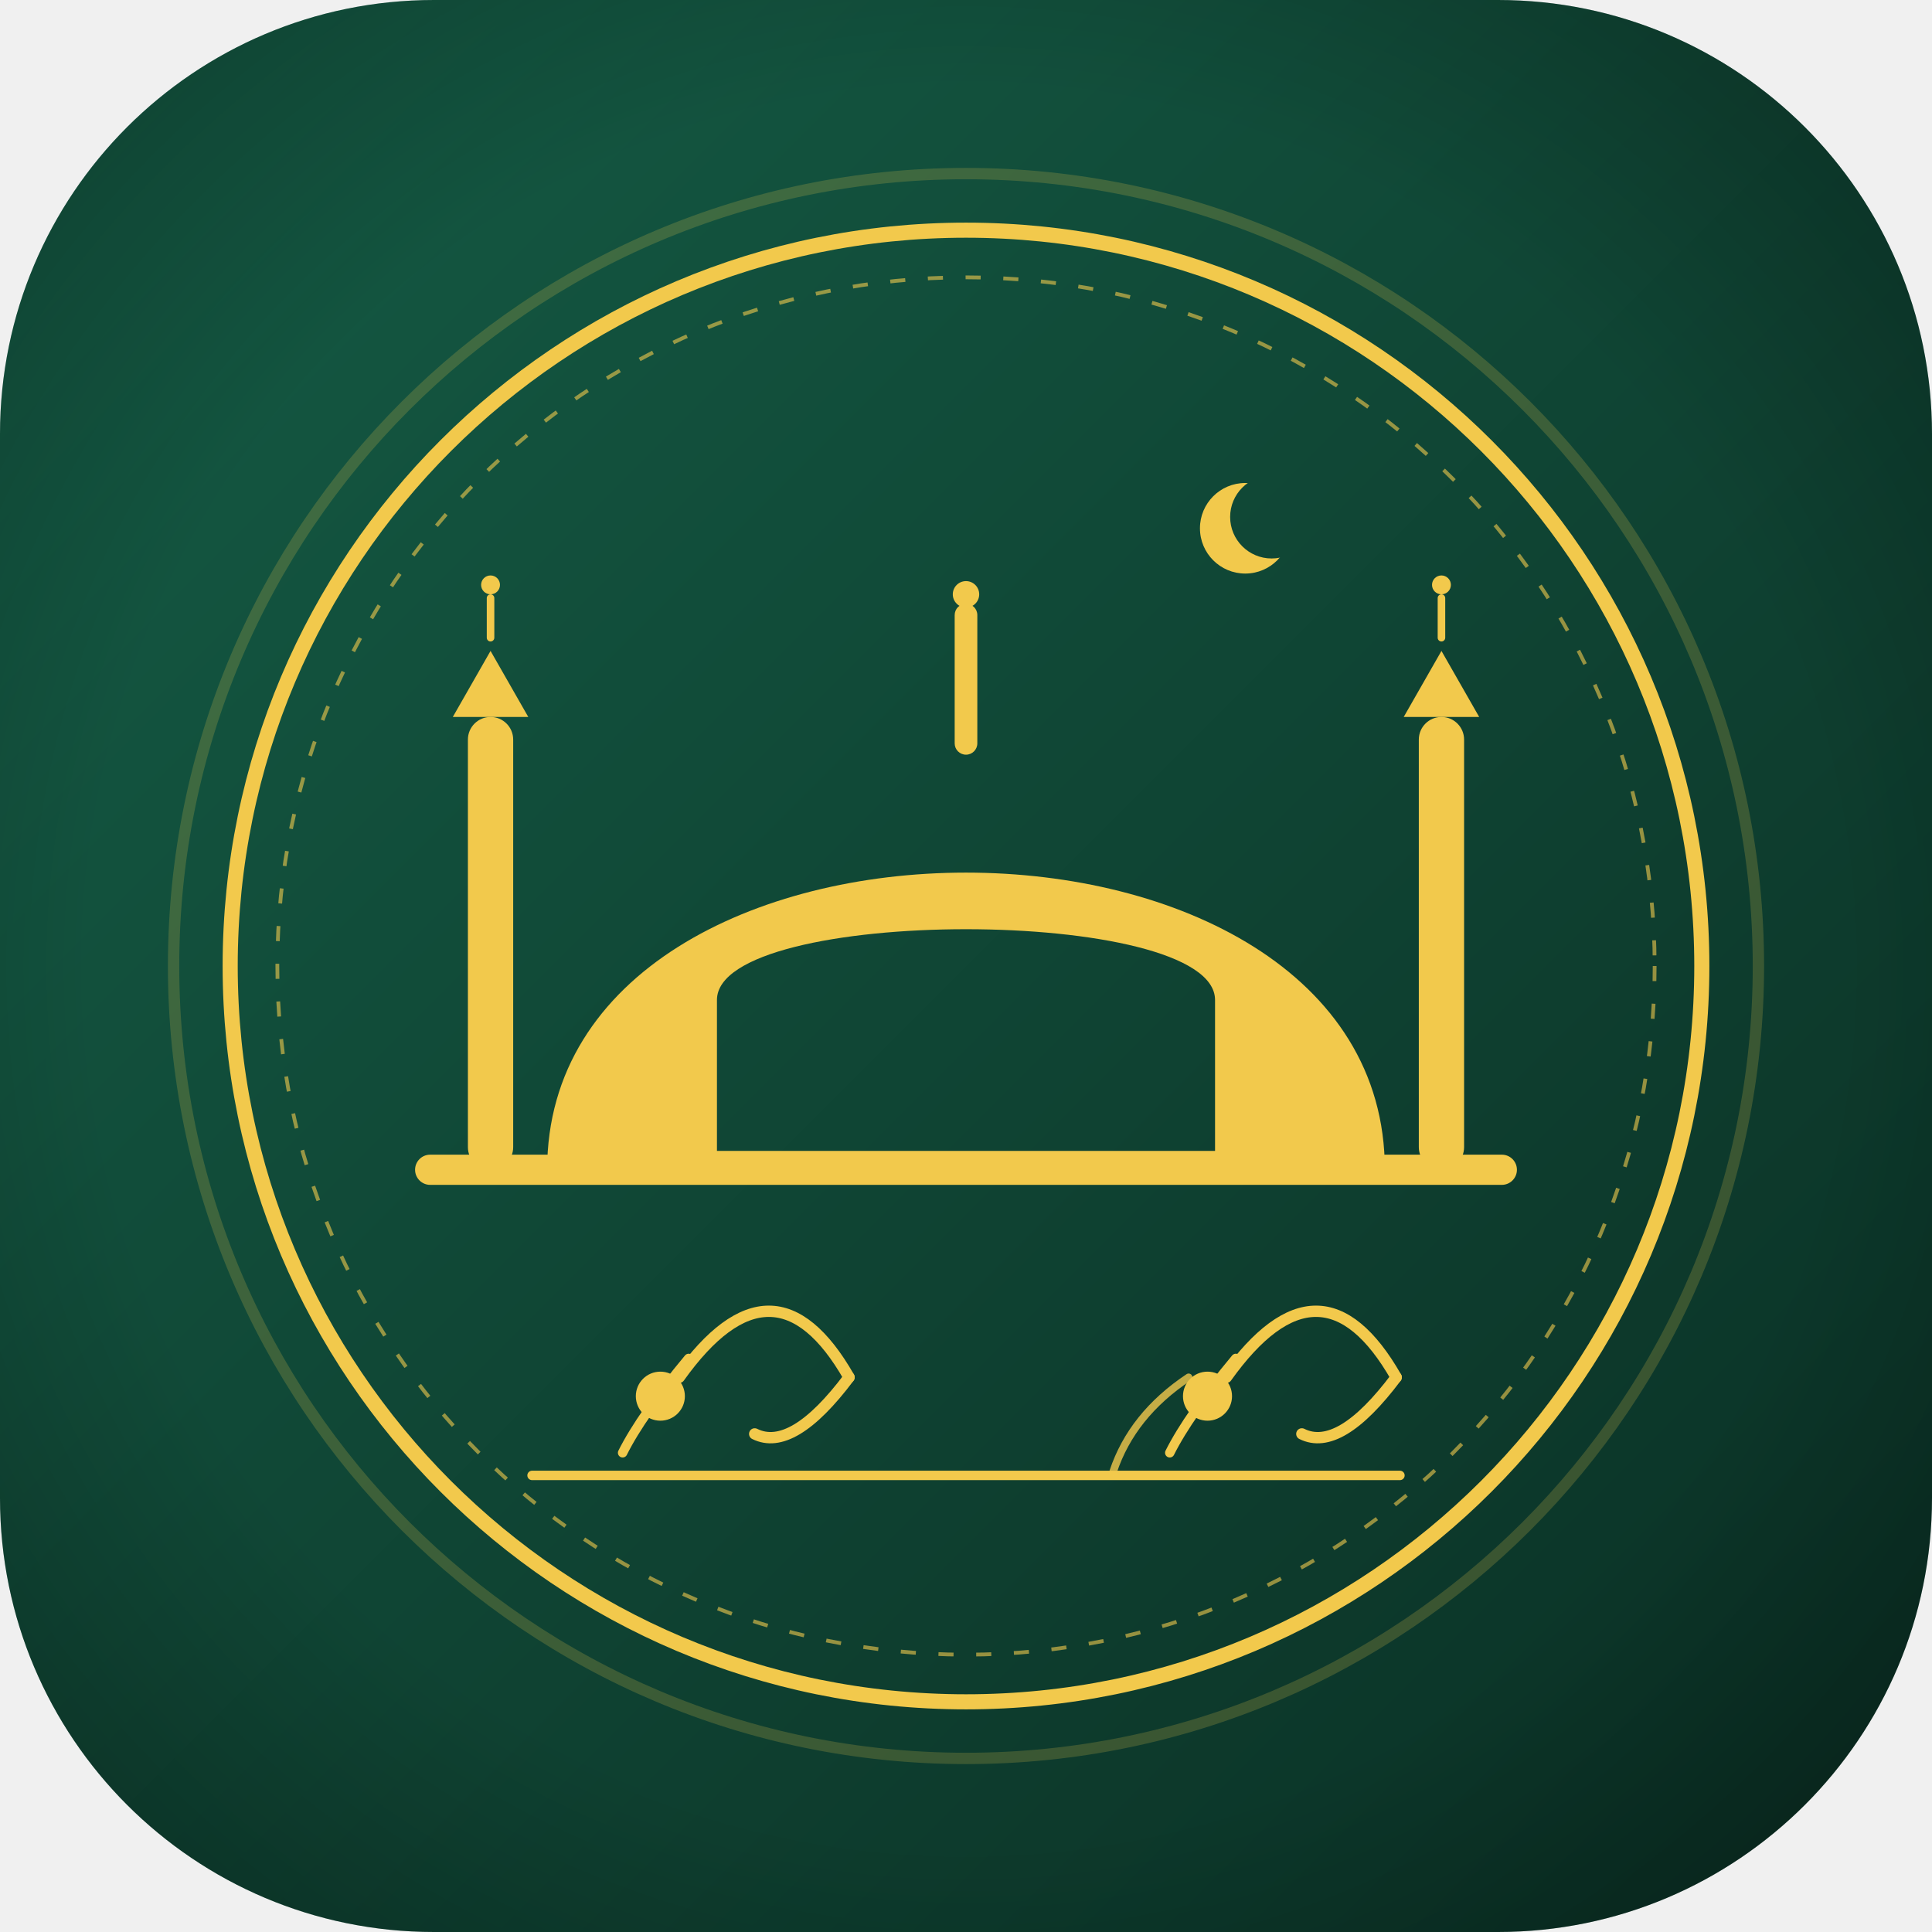
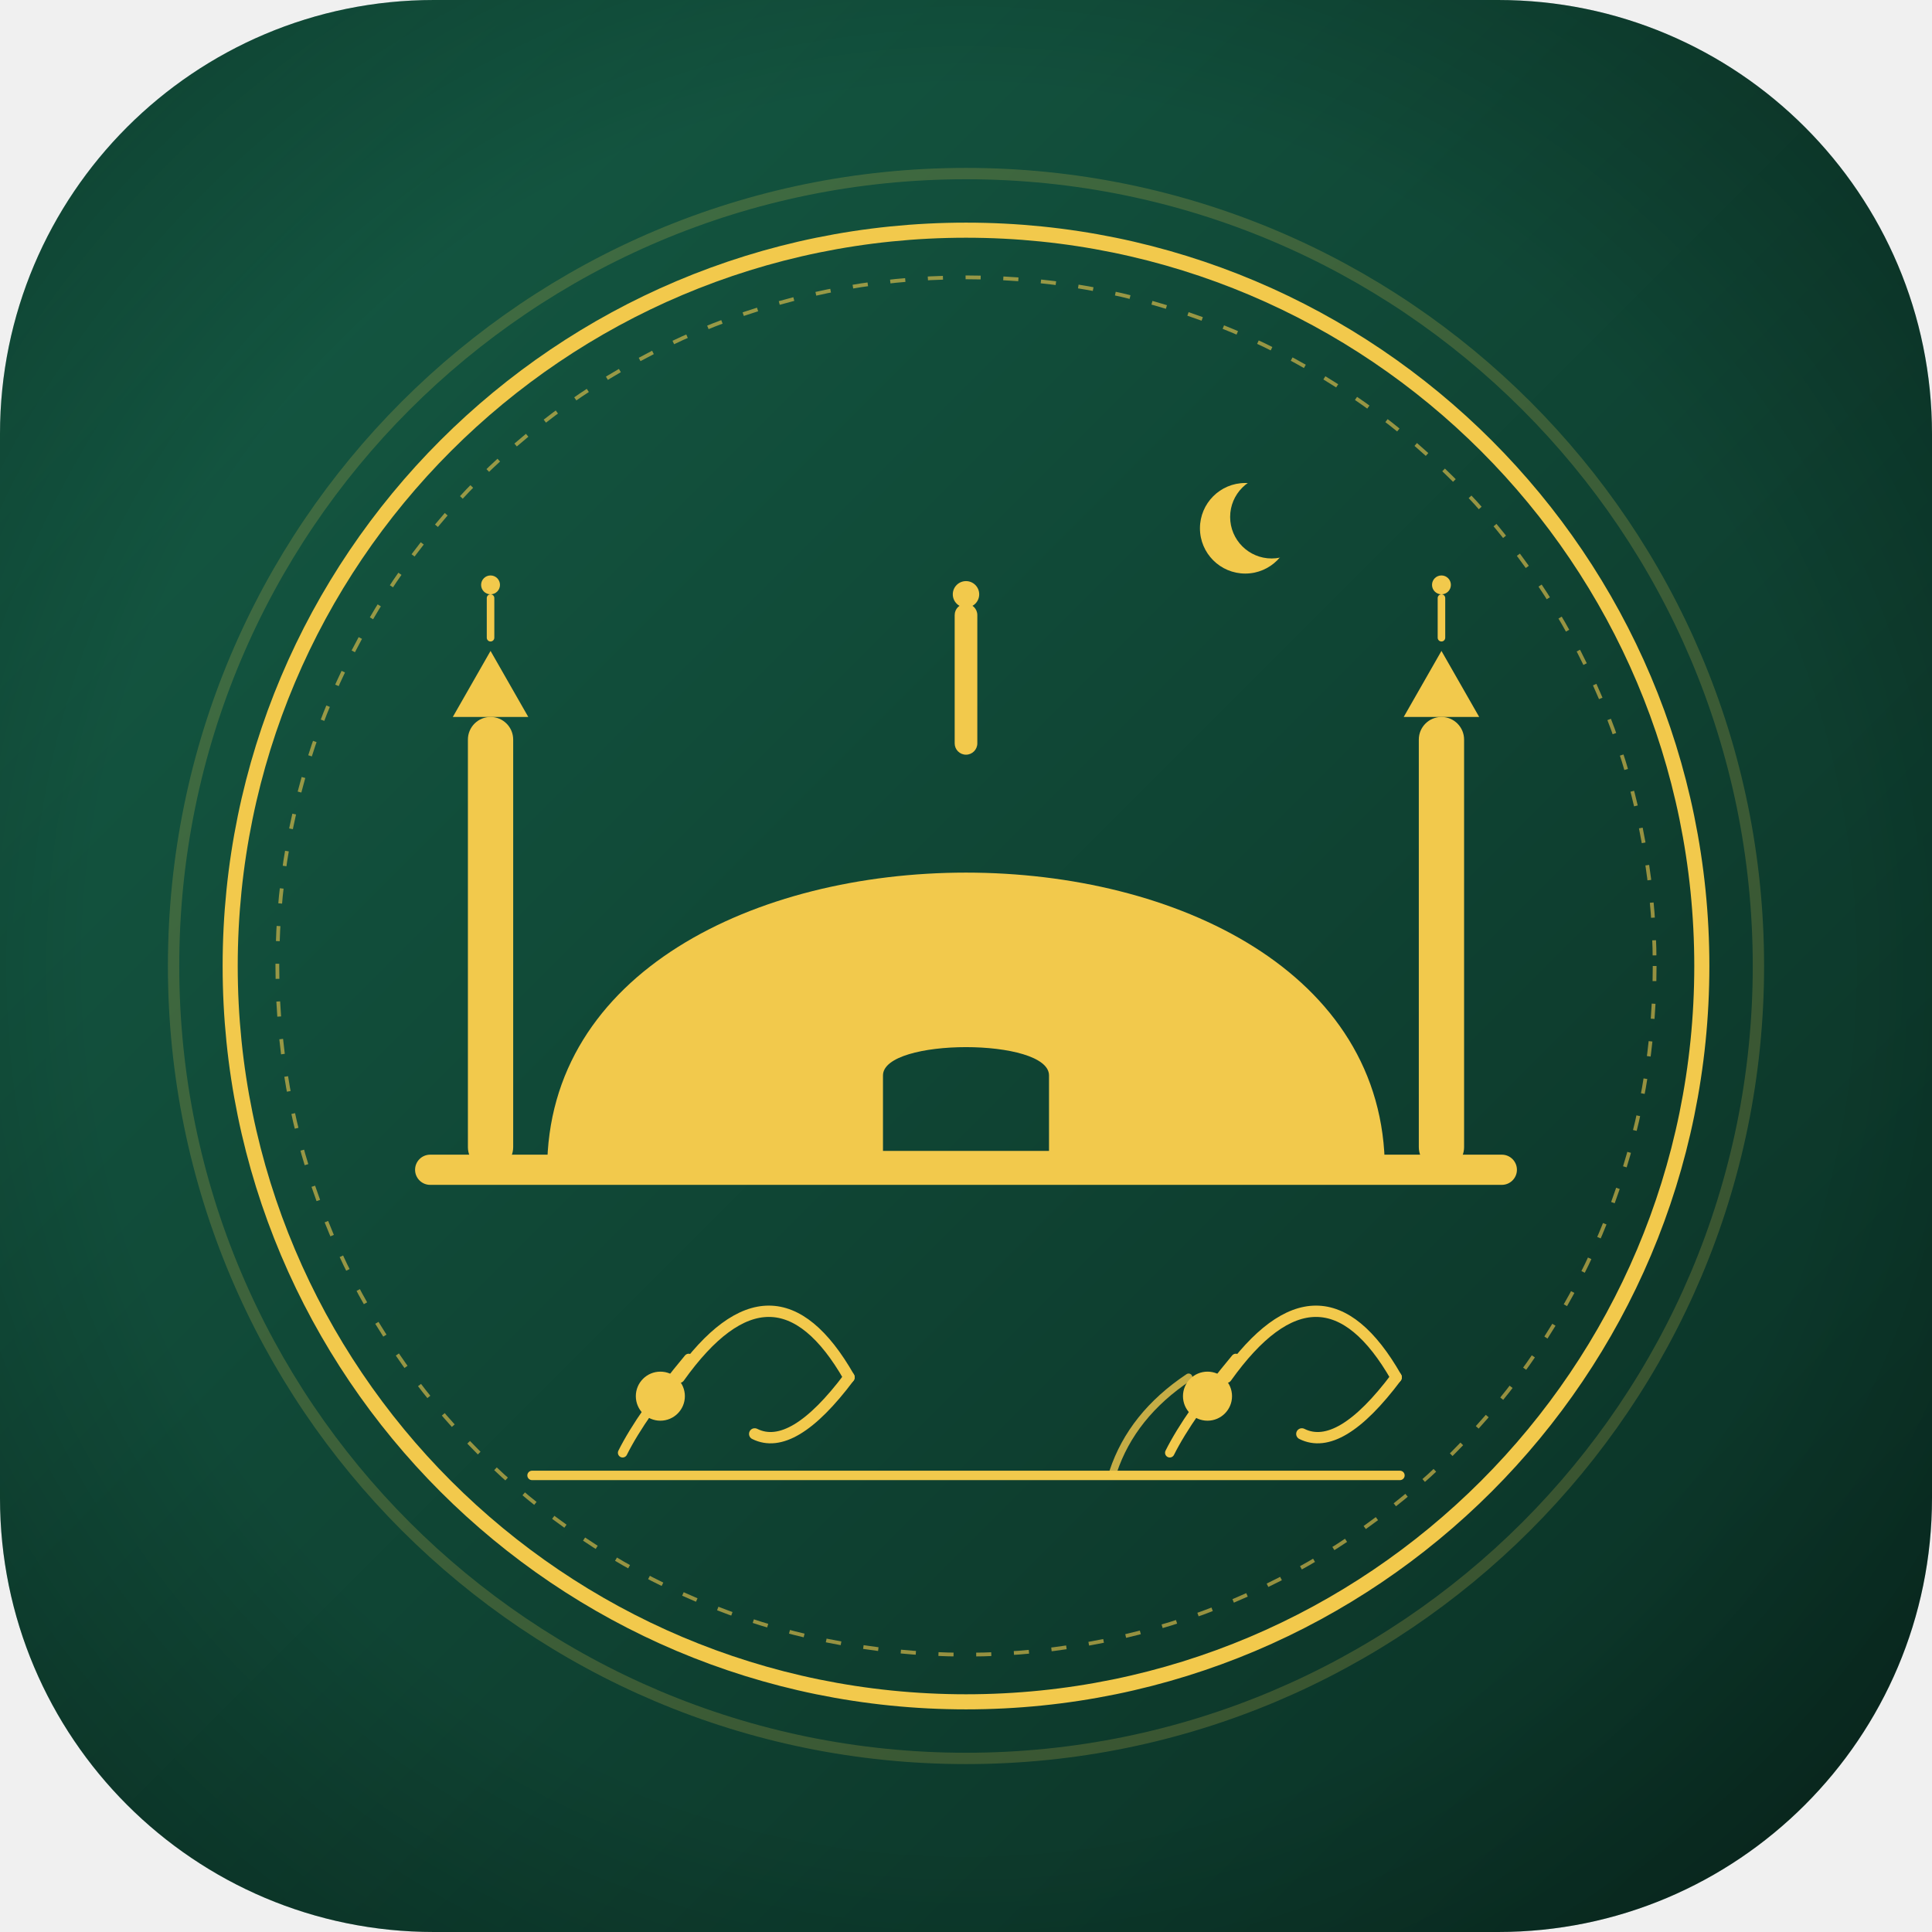
<svg xmlns="http://www.w3.org/2000/svg" viewBox="0 0 1024 1024" width="1024" height="1024">
  <defs>
    <linearGradient id="bgGrad" x1="0%" y1="0%" x2="100%" y2="100%">
      <stop offset="0%" stop-color="#155D46" />
      <stop offset="100%" stop-color="#0A2E23" />
    </linearGradient>
    <radialGradient id="vignette" cx="50%" cy="50%" r="75%">
      <stop offset="60%" stop-color="#000" stop-opacity="0" />
      <stop offset="100%" stop-color="#000" stop-opacity="0.4" />
    </radialGradient>
    <clipPath id="squircleMask">
      <rect x="0" y="0" width="1024" height="1024" rx="230" />
    </clipPath>
    <mask id="moonMask">
      <rect x="0" y="0" width="1024" height="1024" fill="white" />
      <circle cx="674" cy="274" r="22" fill="black" />
    </mask>
  </defs>
  <g clip-path="url(#squircleMask)">
    <rect width="1024" height="1024" fill="url(#bgGrad)" />
    <rect width="1024" height="1024" fill="url(#vignette)" />
    <circle cx="512" cy="512" r="420" fill="none" stroke="#F2C94C" stroke-width="6" opacity="0.2" />
    <circle cx="512" cy="512" r="390" fill="none" stroke="#F2C94C" stroke-width="8" />
    <circle cx="512" cy="512" r="365" fill="none" stroke="#F2C94C" stroke-width="2" stroke-dasharray="8 12" opacity="0.6" />
    <g fill="#F2C94C">
      <rect x="220" y="612" width="584" height="16" rx="8" />
-       <path d="M 290 620 C 290 410, 734 410, 734 620 Z M 380 610 L 380 530 C 380 480, 644 480, 644 530 L 644 610 Z" fill="#F2C94C" fill-rule="evenodd" />
+       <path d="M 290 620 C 290 410, 734 410, 734 620 Z M 468 610 L 468 570 C 468 550, 556 550, 556 570 L 556 610 Z" fill="#F2C94C" fill-rule="evenodd" />
      <rect x="506" y="320" width="12" height="80" rx="6" />
      <circle cx="512" cy="315" r="7" />
      <rect x="248" y="380" width="24" height="240" rx="12" />
      <path d="M 240 380 L 280 380 L 260 345 Z" />
      <rect x="258" y="315" width="4" height="25" rx="2" />
      <circle cx="260" cy="310" r="5" />
      <rect x="752" y="380" width="24" height="240" rx="12" />
      <path d="M 744 380 L 784 380 L 764 345 Z" />
      <rect x="762" y="315" width="4" height="25" rx="2" />
      <circle cx="764" cy="310" r="5" />
      <circle cx="660" cy="280" r="24" mask="url(#moonMask)" />
    </g>
    <g fill="#F2C94C" stroke="#F2C94C" stroke-linecap="round" stroke-linejoin="round">
      <rect x="280" y="780" width="464" height="4" rx="2" />
      <g transform="translate(0, -10)">
        <circle cx="350" cy="750" r="10" stroke-width="6" />
        <path d="M 360 740 Q 410 670 450 740" stroke-width="6" fill="none" />
        <path d="M 450 740 Q 420 780 400 770" stroke-width="6" fill="none" />
        <path d="M 365 730 Q 340 760 330 780" stroke-width="5" fill="none" />
      </g>
      <g transform="translate(0, -10)">
        <circle cx="640" cy="750" r="10" stroke-width="6" />
        <path d="M 630 740 Q 600 760 590 790" stroke-width="4" fill="none" opacity="0.8" />
        <path d="M 650 740 Q 700 670 740 740" stroke-width="6" fill="none" />
        <path d="M 740 740 Q 710 780 690 770" stroke-width="6" fill="none" />
        <path d="M 655 730 Q 630 760 620 780" stroke-width="5" fill="none" />
      </g>
    </g>
  </g>
</svg>
